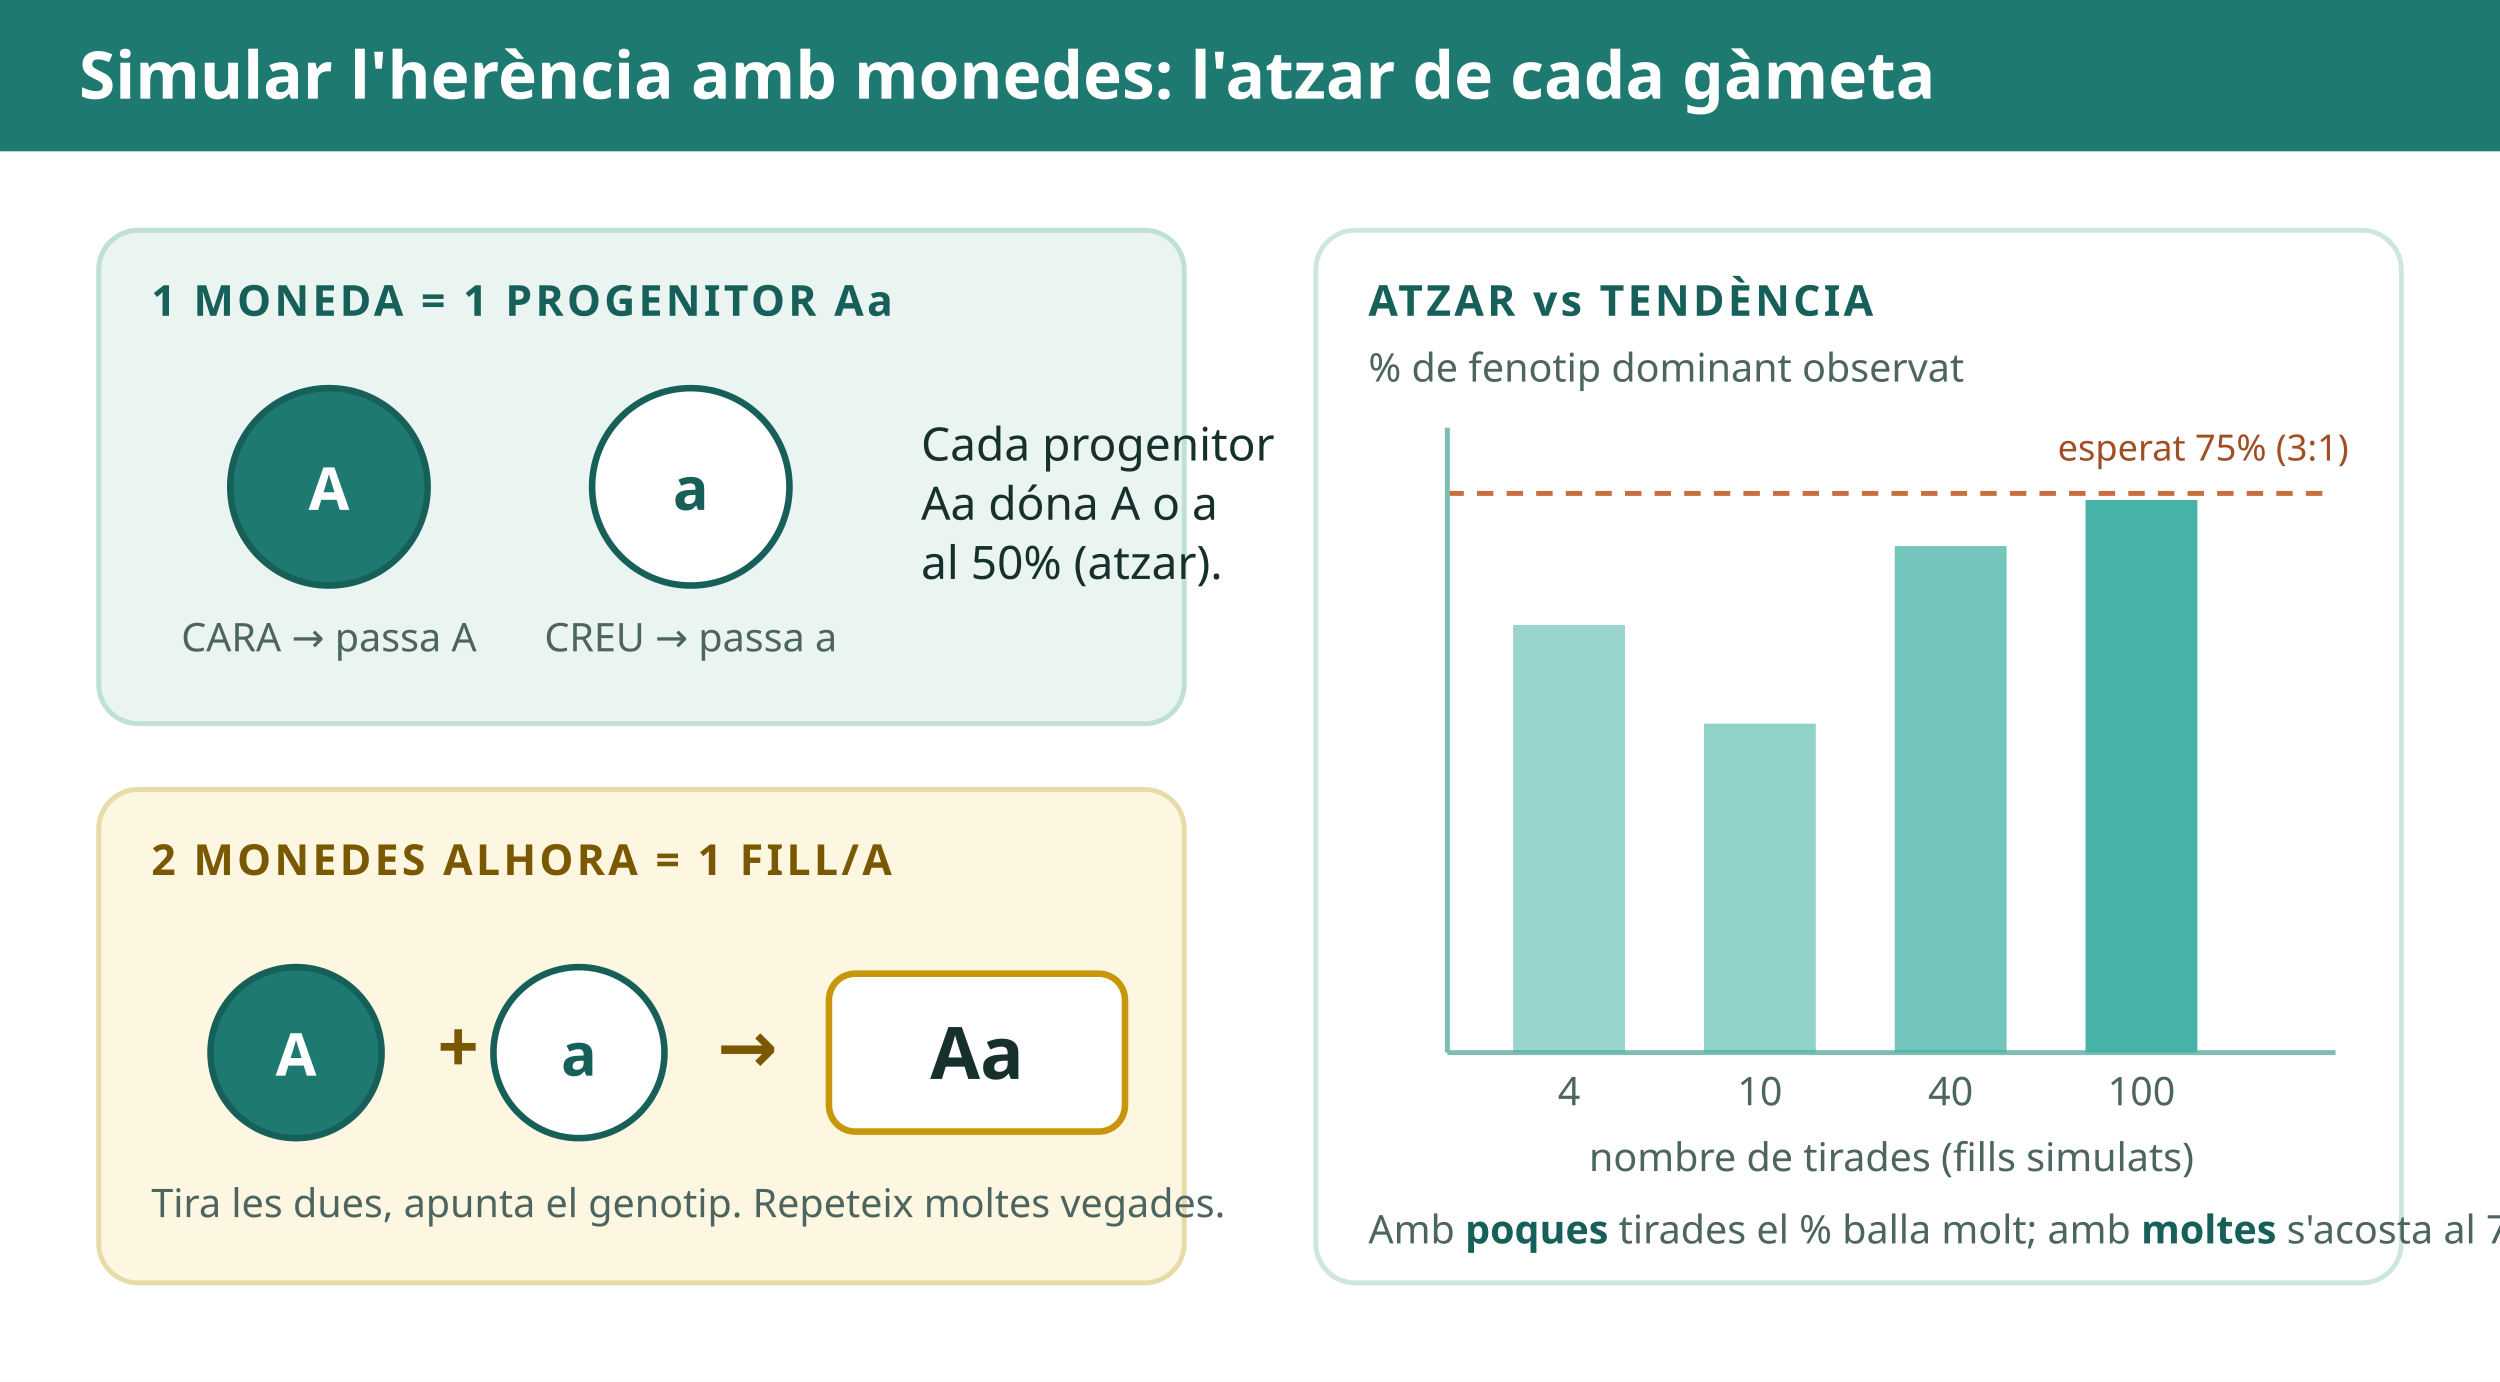
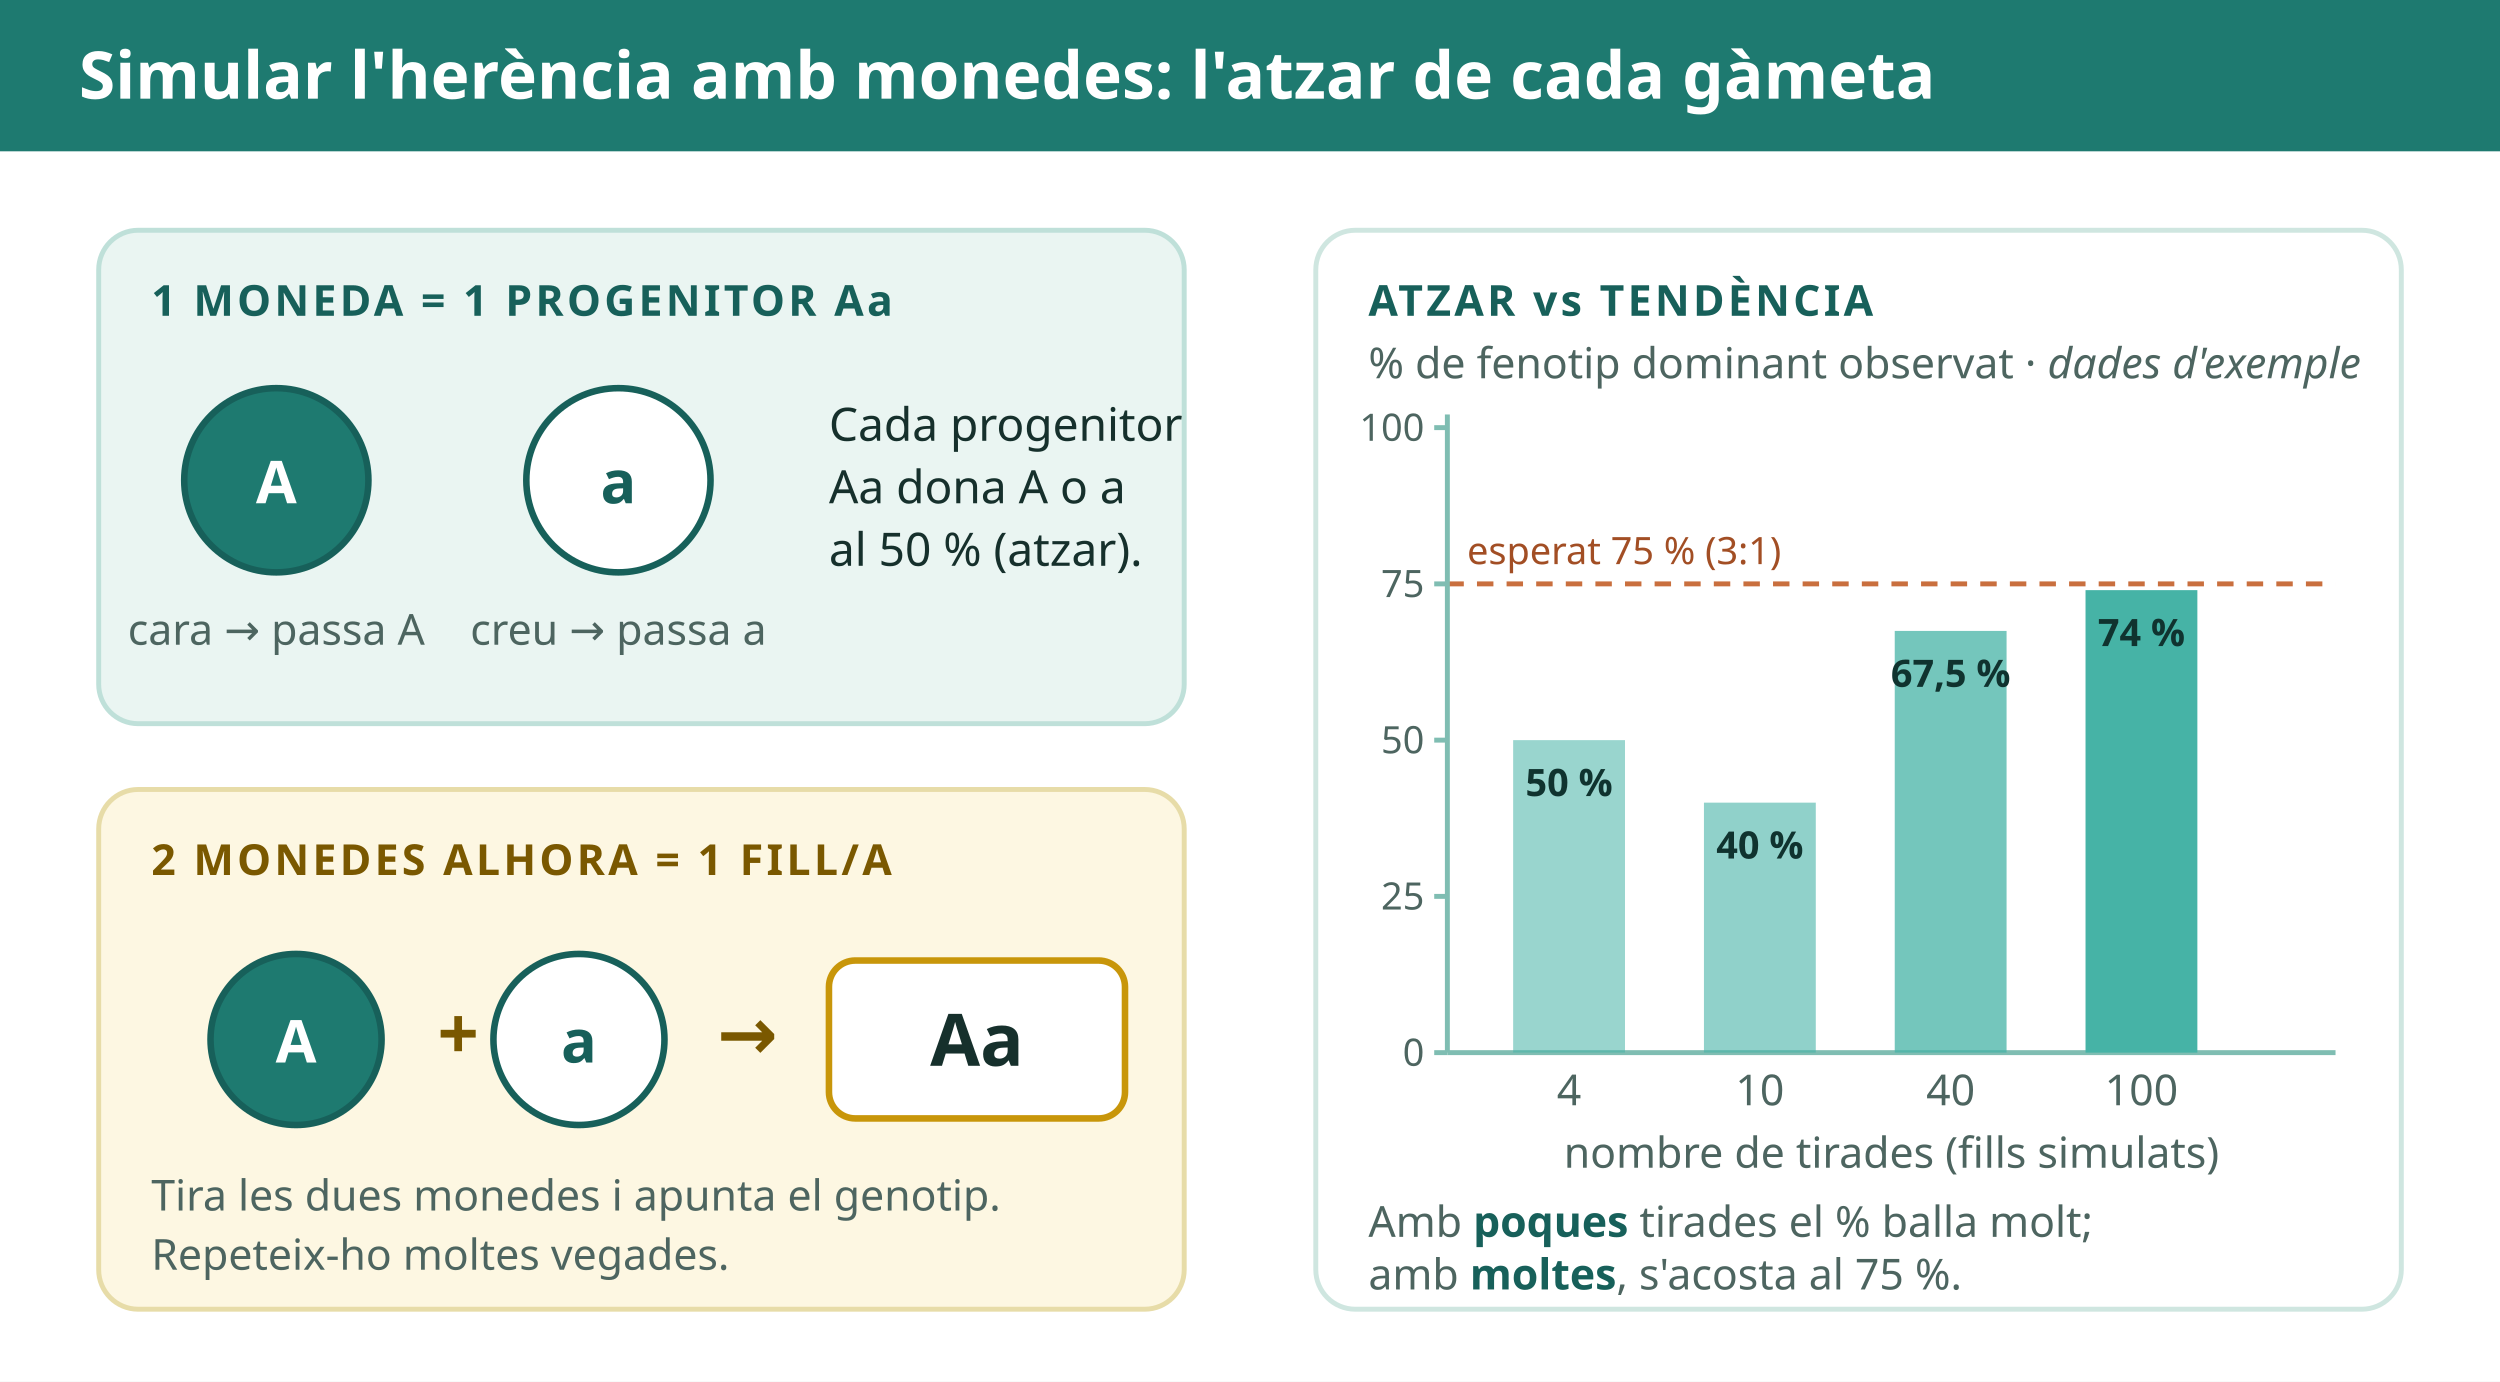
<svg xmlns="http://www.w3.org/2000/svg" viewBox="0 0 760 420" font-family="'Fira Sans Extra Condensed','Segoe UI',sans-serif">
  <defs>
    <style>
      .ink{fill:#16302c}.mut{fill:#4d6560}
      .hd{font-size:20px;font-weight:800;fill:#ffffff}
-       .lbl{font-size:14px;fill:#16302c}.sm{font-size:12px;fill:#4d6560}
+       .lbl{font-size:14px;fill:#16302c}.sm{font-size:13px;fill:#4d6560}
      .coinA{fill:#1E7A70;stroke:#17605A;stroke-width:2}
      .coina{fill:#ffffff;stroke:#17605A;stroke-width:2}
      .cface{font-size:18px;font-weight:800;fill:#ffffff}
      .cfacea{font-size:18px;font-weight:800;fill:#17605A}
      .axis{stroke:#7fbdb2;stroke-width:1.5}
      .bar{fill:#46B3A6}
    </style>
  </defs>
  <rect x="0" y="0" width="760" height="420" fill="#ffffff" />
  <rect x="0" y="0" width="760" height="46" fill="#1E7A70" />
  <text x="24" y="30" class="hd">Simular l'herència amb monedes: l'atzar de cada gàmeta</text>
  <g transform="translate(30,70)">
    <rect x="0" y="0" width="330" height="150" rx="12" fill="#EAF5F2" stroke="#bfe0d9" stroke-width="1.5" />
    <text x="16" y="26" font-size="13" font-weight="800" fill="#17605A" letter-spacing="1">1 MONEDA = 1 PROGENITOR Aa</text>
-     <circle cx="70" cy="78" r="30" class="coinA" />
-     <text x="70" y="85" text-anchor="middle" class="cface">A</text>
-     <text x="70" y="128" text-anchor="middle" class="sm">CARA → passa A</text>
-     <circle cx="180" cy="78" r="30" class="coina" />
-     <text x="180" y="85" text-anchor="middle" class="cfacea">a</text>
-     <text x="180" y="128" text-anchor="middle" class="sm">CREU → passa a</text>
-     <text x="250" y="70" class="lbl">Cada progenitor</text>
-     <text x="250" y="88" class="lbl">Aa dóna A o a</text>
-     <text x="250" y="106" class="lbl">al 50% (atzar).</text>
+     <circle cx="54" cy="76" r="28" class="coinA" />
+     <text x="54" y="83" text-anchor="middle" class="cface">A</text>
+     <text x="54" y="126" text-anchor="middle" class="sm">cara → passa A</text>
+     <circle cx="158" cy="76" r="28" class="coina" />
+     <text x="158" y="83" text-anchor="middle" class="cfacea">a</text>
+     <text x="158" y="126" text-anchor="middle" class="sm">creu → passa a</text>
+     <text x="222" y="64" class="lbl">Cada progenitor</text>
+     <text x="222" y="83" class="lbl">Aa dona A o a</text>
+     <text x="222" y="102" class="lbl">al 50 % (atzar).</text>
  </g>
  <g transform="translate(30,240)">
-     <rect x="0" y="0" width="330" height="150" rx="12" fill="#fdf7e2" stroke="#e7dca8" stroke-width="1.5" />
+     <rect x="0" y="0" width="330" height="158" rx="12" fill="#fdf7e2" stroke="#e7dca8" stroke-width="1.5" />
    <text x="16" y="26" font-size="13" font-weight="800" fill="#7a5800" letter-spacing="1">2 MONEDES ALHORA = 1 FILL/A</text>
-     <circle cx="60" cy="80" r="26" class="coinA" />
-     <text x="60" y="87" text-anchor="middle" class="cface">A</text>
-     <text x="103" y="86" font-size="22" font-weight="800" fill="#7a5800">+</text>
-     <circle cx="146" cy="80" r="26" class="coina" />
-     <text x="146" y="87" text-anchor="middle" class="cfacea">a</text>
-     <text x="188" y="86" font-size="22" font-weight="800" fill="#7a5800">→</text>
-     <rect x="222" y="56" width="90" height="48" rx="8" fill="#ffffff" stroke="#c8960a" stroke-width="2" />
-     <text x="267" y="88" text-anchor="middle" font-size="22" font-weight="800" fill="#16302c">Aa</text>
-     <text x="16" y="130" class="sm">Tira les dues, apunta el genotip. Repeteix moltes vegades.</text>
+     <circle cx="60" cy="76" r="26" class="coinA" />
+     <text x="60" y="83" text-anchor="middle" class="cface">A</text>
+     <text x="103" y="82" font-size="22" font-weight="800" fill="#7a5800">+</text>
+     <circle cx="146" cy="76" r="26" class="coina" />
+     <text x="146" y="83" text-anchor="middle" class="cfacea">a</text>
+     <text x="188" y="82" font-size="22" font-weight="800" fill="#7a5800">→</text>
+     <rect x="222" y="52" width="90" height="48" rx="8" fill="#ffffff" stroke="#c8960a" stroke-width="2" />
+     <text x="267" y="84" text-anchor="middle" font-size="22" font-weight="800" fill="#16302c">Aa</text>
+     <text x="16" y="128" class="sm">Tira les dues monedes i apunta el genotip.</text>
+     <text x="16" y="146" class="sm">Repeteix-ho moltes vegades.</text>
  </g>
  <g transform="translate(400,70)">
-     <rect x="0" y="0" width="330" height="320" rx="12" fill="#ffffff" stroke="#cfe6e0" stroke-width="1.5" />
+     <rect x="0" y="0" width="330" height="328" rx="12" fill="#ffffff" stroke="#cfe6e0" stroke-width="1.5" />
    <text x="16" y="26" font-size="13" font-weight="800" fill="#17605A" letter-spacing="1">ATZAR vs TENDÈNCIA</text>
-     <text x="16" y="46" class="sm">% de fenotip dominant observat</text>
-     <line x1="40" y1="80" x2="310" y2="80" stroke="#c96f3e" stroke-width="1.5" stroke-dasharray="5 4" />
-     <text x="314" y="84" text-anchor="end" font-size="11" fill="#a24e24" transform="translate(0,-14)">esperat 75% (3:1)</text>
-     <line x1="40" y1="60" x2="40" y2="250" class="axis" />
+     <text x="16" y="45" class="sm">% de fenotip dominant observat · <tspan font-style="italic">dades d'exemple</tspan>
+     </text>
+     <line x1="40" y1="107.5" x2="310" y2="107.5" stroke="#c96f3e" stroke-width="1.5" stroke-dasharray="5 4" />
+     <text x="46" y="101.5" font-size="11.5" fill="#a24e24">esperat 75 % (3:1)</text>
+     <line x1="40" y1="56" x2="40" y2="250" class="axis" />
    <line x1="40" y1="250" x2="310" y2="250" class="axis" />
-     <rect x="60" y="120" width="34" height="130" class="bar" opacity="0.55" />
-     <rect x="118" y="150" width="34" height="100" class="bar" opacity="0.6" />
-     <rect x="176" y="96" width="34" height="154" class="bar" opacity="0.75" />
-     <rect x="234" y="82" width="34" height="168" class="bar" />
+     <line x1="36" y1="250.0" x2="40" y2="250.0" class="axis" />
+     <text x="33" y="254.0" text-anchor="end" font-size="11.5" fill="#4d6560">0</text>
+     <line x1="36" y1="202.5" x2="40" y2="202.5" class="axis" />
+     <text x="33" y="206.5" text-anchor="end" font-size="11.5" fill="#4d6560">25</text>
+     <line x1="36" y1="155.0" x2="40" y2="155.0" class="axis" />
+     <text x="33" y="159.0" text-anchor="end" font-size="11.5" fill="#4d6560">50</text>
+     <line x1="36" y1="107.5" x2="40" y2="107.5" class="axis" />
+     <text x="33" y="111.5" text-anchor="end" font-size="11.5" fill="#4d6560">75</text>
+     <line x1="36" y1="60.0" x2="40" y2="60.0" class="axis" />
+     <text x="33" y="64.0" text-anchor="end" font-size="11.5" fill="#4d6560">100</text>
+     <rect x="60" y="155.0" width="34" height="95.0" class="bar" opacity="0.55" />
+     <text x="77" y="172.0" text-anchor="middle" font-size="11.5" font-weight="700" fill="#10332f">50 %</text>
+     <rect x="118" y="174.0" width="34" height="76.0" class="bar" opacity="0.6" />
+     <text x="135" y="191.0" text-anchor="middle" font-size="11.5" font-weight="700" fill="#10332f">40 %</text>
+     <rect x="176" y="121.8" width="34" height="128.2" class="bar" opacity="0.75" />
+     <text x="193" y="138.8" text-anchor="middle" font-size="11.5" font-weight="700" fill="#10332f">67,5 %</text>
+     <rect x="234" y="109.4" width="34" height="140.6" class="bar" />
+     <text x="251" y="126.4" text-anchor="middle" font-size="11.5" font-weight="700" fill="#10332f">74 %</text>
    <text x="77" y="266" text-anchor="middle" class="sm">4</text>
    <text x="135" y="266" text-anchor="middle" class="sm">10</text>
    <text x="193" y="266" text-anchor="middle" class="sm">40</text>
    <text x="251" y="266" text-anchor="middle" class="sm">100</text>
-     <text x="175" y="286" text-anchor="middle" class="sm">nombre de tirades (fills simulats)</text>
-     <text x="16" y="308" class="sm">Amb <tspan font-weight="700" fill="#17605A">poques</tspan> tirades el % balla molt; amb <tspan font-weight="700" fill="#17605A">moltes</tspan> s'acosta al 75%.</text>
+     <text x="175" y="285" text-anchor="middle" class="sm">nombre de tirades (fills simulats)</text>
+     <text x="16" y="306" class="sm">Amb <tspan font-weight="700" fill="#17605A">poques</tspan> tirades el % balla molt;</text>
+     <text x="16" y="322" class="sm">amb <tspan font-weight="700" fill="#17605A">moltes</tspan>, s'acosta al 75 %.</text>
  </g>
</svg>
